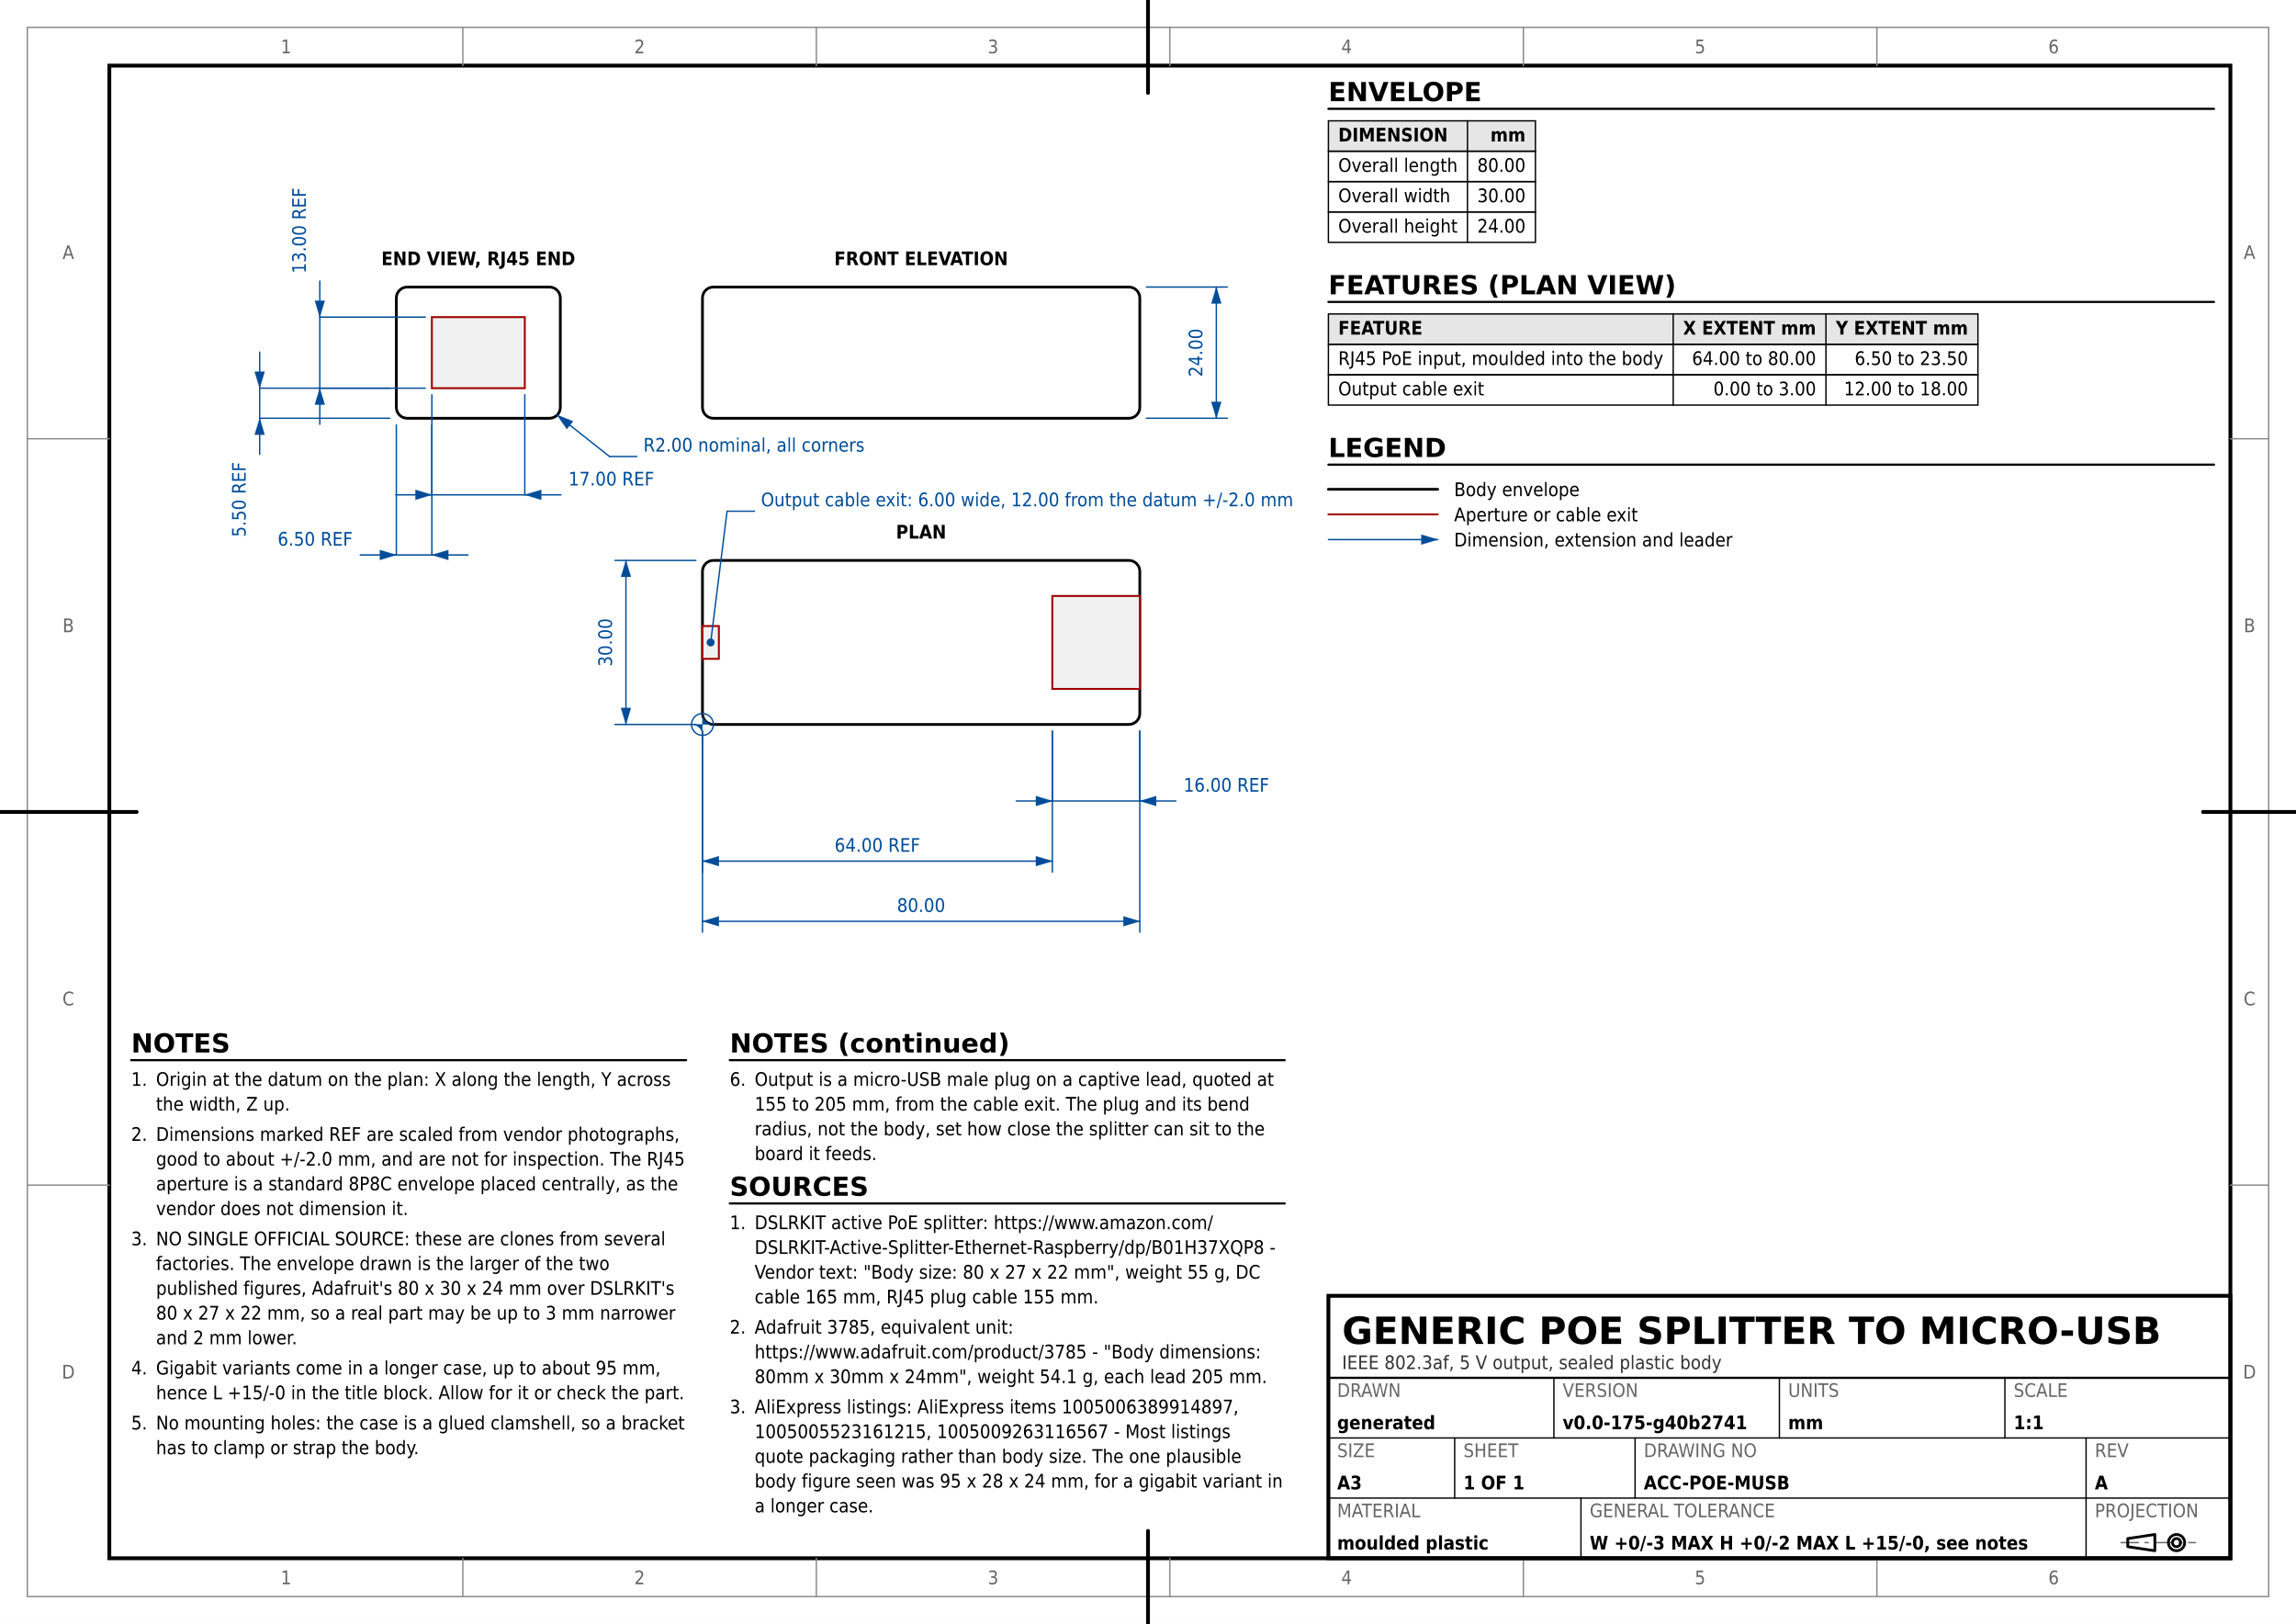
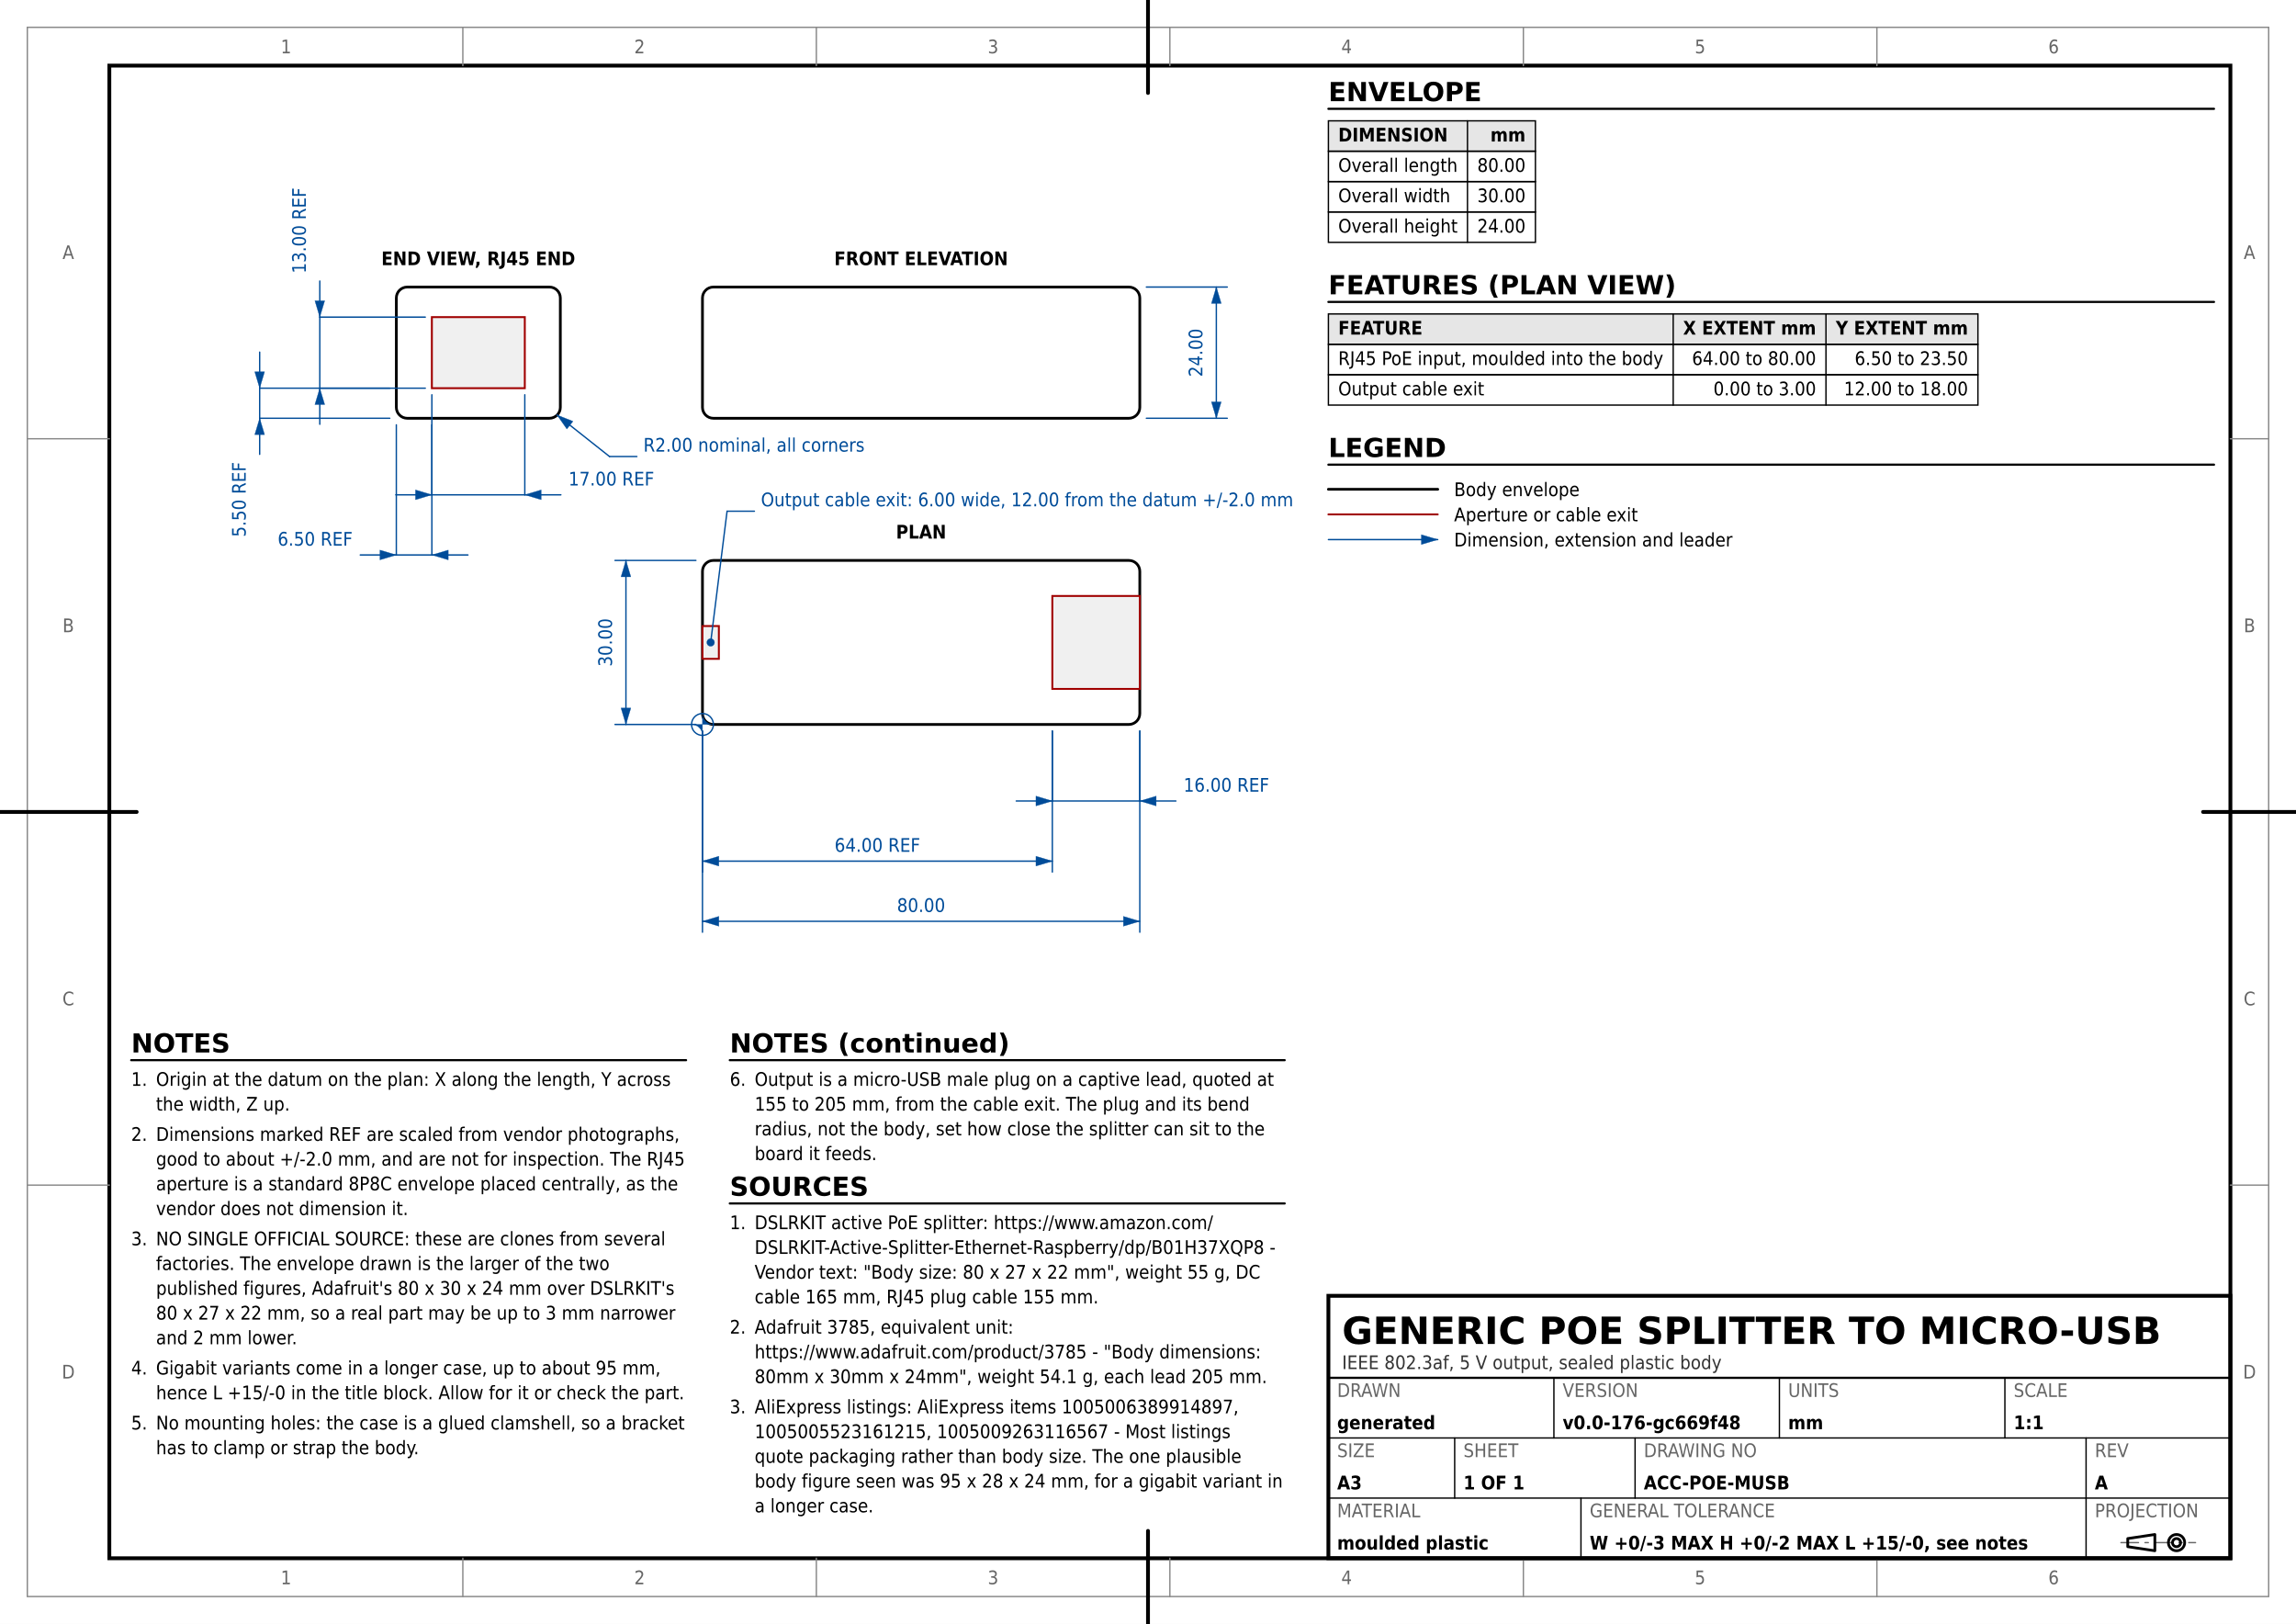
<svg xmlns="http://www.w3.org/2000/svg" version="1.1" width="420mm" height="297mm" viewBox="0 0 420 297">
  <rect width="100%" height="100%" fill="#ffffff" />
  <rect x="5" y="5" width="410" height="287" fill="none" stroke="#888888" stroke-width="0.25" />
  <rect x="20" y="12" width="388" height="273" fill="none" stroke="#000000" stroke-width="0.7" />
  <text x="52.333" y="289.75" font-family="DejaVu Sans Condensed, DejaVu Sans, Liberation Sans, sans-serif" font-size="3.429" fill="#666666" text-anchor="middle">1</text>
  <text x="52.333" y="9.75" font-family="DejaVu Sans Condensed, DejaVu Sans, Liberation Sans, sans-serif" font-size="3.429" fill="#666666" text-anchor="middle">1</text>
  <line x1="84.667" y1="292" x2="84.667" y2="285" stroke="#888888" stroke-width="0.25" stroke-linecap="round" />
  <line x1="84.667" y1="12" x2="84.667" y2="5" stroke="#888888" stroke-width="0.25" stroke-linecap="round" />
  <text x="117" y="289.75" font-family="DejaVu Sans Condensed, DejaVu Sans, Liberation Sans, sans-serif" font-size="3.429" fill="#666666" text-anchor="middle">2</text>
  <text x="117" y="9.75" font-family="DejaVu Sans Condensed, DejaVu Sans, Liberation Sans, sans-serif" font-size="3.429" fill="#666666" text-anchor="middle">2</text>
  <line x1="149.333" y1="292" x2="149.333" y2="285" stroke="#888888" stroke-width="0.25" stroke-linecap="round" />
  <line x1="149.333" y1="12" x2="149.333" y2="5" stroke="#888888" stroke-width="0.25" stroke-linecap="round" />
  <text x="181.667" y="289.75" font-family="DejaVu Sans Condensed, DejaVu Sans, Liberation Sans, sans-serif" font-size="3.429" fill="#666666" text-anchor="middle">3</text>
  <text x="181.667" y="9.75" font-family="DejaVu Sans Condensed, DejaVu Sans, Liberation Sans, sans-serif" font-size="3.429" fill="#666666" text-anchor="middle">3</text>
  <line x1="214" y1="292" x2="214" y2="285" stroke="#888888" stroke-width="0.25" stroke-linecap="round" />
  <line x1="214" y1="12" x2="214" y2="5" stroke="#888888" stroke-width="0.25" stroke-linecap="round" />
  <text x="246.333" y="289.75" font-family="DejaVu Sans Condensed, DejaVu Sans, Liberation Sans, sans-serif" font-size="3.429" fill="#666666" text-anchor="middle">4</text>
  <text x="246.333" y="9.75" font-family="DejaVu Sans Condensed, DejaVu Sans, Liberation Sans, sans-serif" font-size="3.429" fill="#666666" text-anchor="middle">4</text>
  <line x1="278.667" y1="292" x2="278.667" y2="285" stroke="#888888" stroke-width="0.25" stroke-linecap="round" />
  <line x1="278.667" y1="12" x2="278.667" y2="5" stroke="#888888" stroke-width="0.25" stroke-linecap="round" />
  <text x="311" y="289.75" font-family="DejaVu Sans Condensed, DejaVu Sans, Liberation Sans, sans-serif" font-size="3.429" fill="#666666" text-anchor="middle">5</text>
  <text x="311" y="9.75" font-family="DejaVu Sans Condensed, DejaVu Sans, Liberation Sans, sans-serif" font-size="3.429" fill="#666666" text-anchor="middle">5</text>
  <line x1="343.333" y1="292" x2="343.333" y2="285" stroke="#888888" stroke-width="0.25" stroke-linecap="round" />
  <line x1="343.333" y1="12" x2="343.333" y2="5" stroke="#888888" stroke-width="0.25" stroke-linecap="round" />
  <text x="375.667" y="289.75" font-family="DejaVu Sans Condensed, DejaVu Sans, Liberation Sans, sans-serif" font-size="3.429" fill="#666666" text-anchor="middle">6</text>
  <text x="375.667" y="9.75" font-family="DejaVu Sans Condensed, DejaVu Sans, Liberation Sans, sans-serif" font-size="3.429" fill="#666666" text-anchor="middle">6</text>
  <text x="12.5" y="252.125" font-family="DejaVu Sans Condensed, DejaVu Sans, Liberation Sans, sans-serif" font-size="3.429" fill="#666666" text-anchor="middle">D</text>
  <text x="411.5" y="252.125" font-family="DejaVu Sans Condensed, DejaVu Sans, Liberation Sans, sans-serif" font-size="3.429" fill="#666666" text-anchor="middle">D</text>
  <line x1="5" y1="216.75" x2="20" y2="216.75" stroke="#888888" stroke-width="0.25" stroke-linecap="round" />
  <line x1="408" y1="216.75" x2="415" y2="216.75" stroke="#888888" stroke-width="0.25" stroke-linecap="round" />
  <text x="12.5" y="183.875" font-family="DejaVu Sans Condensed, DejaVu Sans, Liberation Sans, sans-serif" font-size="3.429" fill="#666666" text-anchor="middle">C</text>
  <text x="411.5" y="183.875" font-family="DejaVu Sans Condensed, DejaVu Sans, Liberation Sans, sans-serif" font-size="3.429" fill="#666666" text-anchor="middle">C</text>
  <line x1="5" y1="148.5" x2="20" y2="148.5" stroke="#888888" stroke-width="0.25" stroke-linecap="round" />
  <line x1="408" y1="148.5" x2="415" y2="148.5" stroke="#888888" stroke-width="0.25" stroke-linecap="round" />
  <text x="12.5" y="115.625" font-family="DejaVu Sans Condensed, DejaVu Sans, Liberation Sans, sans-serif" font-size="3.429" fill="#666666" text-anchor="middle">B</text>
  <text x="411.5" y="115.625" font-family="DejaVu Sans Condensed, DejaVu Sans, Liberation Sans, sans-serif" font-size="3.429" fill="#666666" text-anchor="middle">B</text>
  <line x1="5" y1="80.25" x2="20" y2="80.25" stroke="#888888" stroke-width="0.25" stroke-linecap="round" />
  <line x1="408" y1="80.25" x2="415" y2="80.25" stroke="#888888" stroke-width="0.25" stroke-linecap="round" />
  <text x="12.5" y="47.375" font-family="DejaVu Sans Condensed, DejaVu Sans, Liberation Sans, sans-serif" font-size="3.429" fill="#666666" text-anchor="middle">A</text>
  <text x="411.5" y="47.375" font-family="DejaVu Sans Condensed, DejaVu Sans, Liberation Sans, sans-serif" font-size="3.429" fill="#666666" text-anchor="middle">A</text>
  <line x1="210" y1="297" x2="210" y2="280" stroke="#000000" stroke-width="0.7" stroke-linecap="round" />
  <line x1="210" y1="17" x2="210" y2="0" stroke="#000000" stroke-width="0.7" stroke-linecap="round" />
  <line x1="0" y1="148.5" x2="25" y2="148.5" stroke="#000000" stroke-width="0.7" stroke-linecap="round" />
  <line x1="403" y1="148.5" x2="420" y2="148.5" stroke="#000000" stroke-width="0.7" stroke-linecap="round" />
  <rect x="128.5" y="52.5" width="80" height="24" fill="none" stroke="#000000" stroke-width="0.5" rx="2" ry="2" />
  <rect x="128.5" y="102.5" width="80" height="30" fill="none" stroke="#000000" stroke-width="0.5" rx="2" ry="2" />
  <rect x="72.5" y="52.5" width="30" height="24" fill="none" stroke="#000000" stroke-width="0.5" rx="2" ry="2" />
  <text x="168.5" y="48.5" font-family="DejaVu Sans Condensed, DejaVu Sans, Liberation Sans, sans-serif" font-size="3.429" fill="#000000" text-anchor="middle" font-weight="bold">FRONT ELEVATION</text>
  <text x="168.5" y="98.5" font-family="DejaVu Sans Condensed, DejaVu Sans, Liberation Sans, sans-serif" font-size="3.429" fill="#000000" text-anchor="middle" font-weight="bold">PLAN</text>
  <text x="87.5" y="48.5" font-family="DejaVu Sans Condensed, DejaVu Sans, Liberation Sans, sans-serif" font-size="3.429" fill="#000000" text-anchor="middle" font-weight="bold">END VIEW, RJ45 END</text>
  <rect x="192.5" y="109" width="16" height="17" fill="#f0f0f0" stroke="#a00000" stroke-width="0.35" />
  <rect x="79" y="58" width="17" height="13" fill="#f0f0f0" stroke="#a00000" stroke-width="0.35" />
  <line x1="79" y1="72.2" x2="79" y2="90.5" stroke="#004c99" stroke-width="0.25" stroke-linecap="round" />
  <line x1="96" y1="72.2" x2="96" y2="90.5" stroke="#004c99" stroke-width="0.25" stroke-linecap="round" />
  <line x1="79" y1="90.5" x2="96" y2="90.5" stroke="#004c99" stroke-width="0.25" stroke-linecap="round" />
  <polygon points="79,90.5 76,89.6 76,91.4" fill="#004c99" stroke="#004c99" stroke-width="0.05" stroke-linejoin="round" />
  <polygon points="96,90.5 99,91.4 99,89.6" fill="#004c99" stroke="#004c99" stroke-width="0.05" stroke-linejoin="round" />
  <line x1="72.4" y1="90.5" x2="79" y2="90.5" stroke="#004c99" stroke-width="0.25" stroke-linecap="round" />
  <line x1="96" y1="90.5" x2="102.6" y2="90.5" stroke="#004c99" stroke-width="0.25" stroke-linecap="round" />
  <text x="104" y="88.791" font-family="DejaVu Sans Condensed, DejaVu Sans, Liberation Sans, sans-serif" font-size="3.429" fill="#004c99" text-anchor="start">17.00 REF</text>
  <line x1="72.5" y1="77.7" x2="72.5" y2="101.5" stroke="#004c99" stroke-width="0.25" stroke-linecap="round" />
  <line x1="79" y1="77.7" x2="79" y2="101.5" stroke="#004c99" stroke-width="0.25" stroke-linecap="round" />
  <line x1="72.5" y1="101.5" x2="79" y2="101.5" stroke="#004c99" stroke-width="0.25" stroke-linecap="round" />
  <polygon points="72.5,101.5 69.5,100.6 69.5,102.4" fill="#004c99" stroke="#004c99" stroke-width="0.05" stroke-linejoin="round" />
  <polygon points="79,101.5 82,102.4 82,100.6" fill="#004c99" stroke="#004c99" stroke-width="0.05" stroke-linejoin="round" />
  <line x1="65.9" y1="101.5" x2="72.5" y2="101.5" stroke="#004c99" stroke-width="0.25" stroke-linecap="round" />
  <line x1="79" y1="101.5" x2="85.6" y2="101.5" stroke="#004c99" stroke-width="0.25" stroke-linecap="round" />
  <text x="64.5" y="99.791" font-family="DejaVu Sans Condensed, DejaVu Sans, Liberation Sans, sans-serif" font-size="3.429" fill="#004c99" text-anchor="end">6.50 REF</text>
  <line x1="77.8" y1="71" x2="58.5" y2="71" stroke="#004c99" stroke-width="0.25" stroke-linecap="round" />
  <line x1="77.8" y1="58" x2="58.5" y2="58" stroke="#004c99" stroke-width="0.25" stroke-linecap="round" />
  <line x1="58.5" y1="71" x2="58.5" y2="58" stroke="#004c99" stroke-width="0.25" stroke-linecap="round" />
  <polygon points="58.5,71 57.6,74 59.4,74" fill="#004c99" stroke="#004c99" stroke-width="0.05" stroke-linejoin="round" />
  <polygon points="58.5,58 59.4,55 57.6,55" fill="#004c99" stroke="#004c99" stroke-width="0.05" stroke-linejoin="round" />
  <line x1="58.5" y1="77.6" x2="58.5" y2="71" stroke="#004c99" stroke-width="0.25" stroke-linecap="round" />
  <line x1="58.5" y1="58" x2="58.5" y2="51.4" stroke="#004c99" stroke-width="0.25" stroke-linecap="round" />
  <text x="55.945" y="50" font-family="DejaVu Sans Condensed, DejaVu Sans, Liberation Sans, sans-serif" font-size="3.429" fill="#004c99" text-anchor="start" transform="rotate(-90 55.9453 50)">13.00 REF</text>
  <line x1="71.3" y1="76.5" x2="47.5" y2="76.5" stroke="#004c99" stroke-width="0.25" stroke-linecap="round" />
  <line x1="71.3" y1="71" x2="47.5" y2="71" stroke="#004c99" stroke-width="0.25" stroke-linecap="round" />
  <line x1="47.5" y1="76.5" x2="47.5" y2="71" stroke="#004c99" stroke-width="0.25" stroke-linecap="round" />
  <polygon points="47.5,76.5 46.6,79.5 48.4,79.5" fill="#004c99" stroke="#004c99" stroke-width="0.05" stroke-linejoin="round" />
  <polygon points="47.5,71 48.4,68 46.6,68" fill="#004c99" stroke="#004c99" stroke-width="0.05" stroke-linejoin="round" />
  <line x1="47.5" y1="83.1" x2="47.5" y2="76.5" stroke="#004c99" stroke-width="0.25" stroke-linecap="round" />
  <line x1="47.5" y1="71" x2="47.5" y2="64.4" stroke="#004c99" stroke-width="0.25" stroke-linecap="round" />
  <text x="44.945" y="84.5" font-family="DejaVu Sans Condensed, DejaVu Sans, Liberation Sans, sans-serif" font-size="3.429" fill="#004c99" text-anchor="end" transform="rotate(-90 44.9453 84.5)">5.50 REF</text>
  <line x1="192.5" y1="133.7" x2="192.5" y2="146.5" stroke="#004c99" stroke-width="0.25" stroke-linecap="round" />
  <line x1="208.5" y1="133.7" x2="208.5" y2="146.5" stroke="#004c99" stroke-width="0.25" stroke-linecap="round" />
  <line x1="192.5" y1="146.5" x2="208.5" y2="146.5" stroke="#004c99" stroke-width="0.25" stroke-linecap="round" />
  <polygon points="192.5,146.5 189.5,145.6 189.5,147.4" fill="#004c99" stroke="#004c99" stroke-width="0.05" stroke-linejoin="round" />
  <polygon points="208.5,146.5 211.5,147.4 211.5,145.6" fill="#004c99" stroke="#004c99" stroke-width="0.05" stroke-linejoin="round" />
  <line x1="185.9" y1="146.5" x2="192.5" y2="146.5" stroke="#004c99" stroke-width="0.25" stroke-linecap="round" />
  <line x1="208.5" y1="146.5" x2="215.1" y2="146.5" stroke="#004c99" stroke-width="0.25" stroke-linecap="round" />
  <text x="216.5" y="144.791" font-family="DejaVu Sans Condensed, DejaVu Sans, Liberation Sans, sans-serif" font-size="3.429" fill="#004c99" text-anchor="start">16.00 REF</text>
  <line x1="128.5" y1="133.7" x2="128.5" y2="159.5" stroke="#004c99" stroke-width="0.25" stroke-linecap="round" />
  <line x1="192.5" y1="133.7" x2="192.5" y2="159.5" stroke="#004c99" stroke-width="0.25" stroke-linecap="round" />
  <line x1="128.5" y1="157.5" x2="192.5" y2="157.5" stroke="#004c99" stroke-width="0.25" stroke-linecap="round" />
  <polygon points="128.5,157.5 131.5,158.4 131.5,156.6" fill="#004c99" stroke="#004c99" stroke-width="0.05" stroke-linejoin="round" />
  <polygon points="192.5,157.5 189.5,156.6 189.5,158.4" fill="#004c99" stroke="#004c99" stroke-width="0.05" stroke-linejoin="round" />
  <text x="160.5" y="155.791" font-family="DejaVu Sans Condensed, DejaVu Sans, Liberation Sans, sans-serif" font-size="3.429" fill="#004c99" text-anchor="middle">64.00 REF</text>
  <rect x="128.5" y="114.5" width="3" height="6" fill="#f0f0f0" stroke="#a00000" stroke-width="0.35" />
  <circle cx="130" cy="117.5" r="0.7" fill="#004c99" stroke="#004c99" stroke-width="0.05" />
  <line x1="130" y1="117.5" x2="133" y2="93.5" stroke="#004c99" stroke-width="0.25" stroke-linecap="round" />
  <line x1="133" y1="93.5" x2="138" y2="93.5" stroke="#004c99" stroke-width="0.25" stroke-linecap="round" />
  <text x="139.2" y="92.6" font-family="DejaVu Sans Condensed, DejaVu Sans, Liberation Sans, sans-serif" font-size="3.429" fill="#004c99" text-anchor="start">Output cable exit: 6.00 wide, 12.00 from the datum +/-2.0 mm</text>
  <line x1="128.5" y1="133.7" x2="128.5" y2="170.5" stroke="#004c99" stroke-width="0.25" stroke-linecap="round" />
  <line x1="208.5" y1="133.7" x2="208.5" y2="170.5" stroke="#004c99" stroke-width="0.25" stroke-linecap="round" />
  <line x1="128.5" y1="168.5" x2="208.5" y2="168.5" stroke="#004c99" stroke-width="0.25" stroke-linecap="round" />
  <polygon points="128.5,168.5 131.5,169.4 131.5,167.6" fill="#004c99" stroke="#004c99" stroke-width="0.05" stroke-linejoin="round" />
  <polygon points="208.5,168.5 205.5,167.6 205.5,169.4" fill="#004c99" stroke="#004c99" stroke-width="0.05" stroke-linejoin="round" />
  <text x="168.5" y="166.791" font-family="DejaVu Sans Condensed, DejaVu Sans, Liberation Sans, sans-serif" font-size="3.429" fill="#004c99" text-anchor="middle">80.00</text>
  <line x1="127.3" y1="132.5" x2="112.5" y2="132.5" stroke="#004c99" stroke-width="0.25" stroke-linecap="round" />
  <line x1="127.3" y1="102.5" x2="112.5" y2="102.5" stroke="#004c99" stroke-width="0.25" stroke-linecap="round" />
  <line x1="114.5" y1="132.5" x2="114.5" y2="102.5" stroke="#004c99" stroke-width="0.25" stroke-linecap="round" />
  <polygon points="114.5,132.5 115.4,129.5 113.6,129.5" fill="#004c99" stroke="#004c99" stroke-width="0.05" stroke-linejoin="round" />
  <polygon points="114.5,102.5 113.6,105.5 115.4,105.5" fill="#004c99" stroke="#004c99" stroke-width="0.05" stroke-linejoin="round" />
  <text x="111.945" y="117.5" font-family="DejaVu Sans Condensed, DejaVu Sans, Liberation Sans, sans-serif" font-size="3.429" fill="#004c99" text-anchor="middle" transform="rotate(-90 111.9453 117.5)">30.00</text>
  <line x1="209.7" y1="76.5" x2="224.5" y2="76.5" stroke="#004c99" stroke-width="0.25" stroke-linecap="round" />
  <line x1="209.7" y1="52.5" x2="224.5" y2="52.5" stroke="#004c99" stroke-width="0.25" stroke-linecap="round" />
  <line x1="222.5" y1="76.5" x2="222.5" y2="52.5" stroke="#004c99" stroke-width="0.25" stroke-linecap="round" />
  <polygon points="222.5,76.5 223.4,73.5 221.6,73.5" fill="#004c99" stroke="#004c99" stroke-width="0.05" stroke-linejoin="round" />
  <polygon points="222.5,52.5 221.6,55.5 223.4,55.5" fill="#004c99" stroke="#004c99" stroke-width="0.05" stroke-linejoin="round" />
  <text x="219.945" y="64.5" font-family="DejaVu Sans Condensed, DejaVu Sans, Liberation Sans, sans-serif" font-size="3.429" fill="#004c99" text-anchor="middle" transform="rotate(-90 219.9453 64.5)">24.00</text>
  <polygon points="101.9,75.9 103.694,78.468 104.811,77.056" fill="#004c99" stroke="#004c99" stroke-width="0.05" stroke-linejoin="round" />
  <line x1="101.9" y1="75.9" x2="111.5" y2="83.5" stroke="#004c99" stroke-width="0.25" stroke-linecap="round" />
  <line x1="111.5" y1="83.5" x2="116.5" y2="83.5" stroke="#004c99" stroke-width="0.25" stroke-linecap="round" />
  <text x="117.7" y="82.6" font-family="DejaVu Sans Condensed, DejaVu Sans, Liberation Sans, sans-serif" font-size="3.429" fill="#004c99" text-anchor="start">R2.00 nominal, all corners</text>
  <circle cx="128.5" cy="132.5" r="2" fill="none" stroke="#004c99" stroke-width="0.25" />
  <path d="M 128.5 132.5 L 130.5 132.5 A 2.0 2.0 0 0 1 128.5 130.5 Z" fill="#004c99" stroke="#004c99" stroke-width="0.05" stroke-linejoin="round" stroke-linecap="round" />
  <path d="M 128.5 132.5 L 126.5 132.5 A 2.0 2.0 0 0 1 128.5 134.5 Z" fill="#004c99" stroke="#004c99" stroke-width="0.05" stroke-linejoin="round" stroke-linecap="round" />
  <text x="243" y="18.5" font-family="DejaVu Sans, Liberation Sans, sans-serif" font-size="4.801" fill="#000000" text-anchor="start" font-weight="bold">ENVELOPE</text>
  <line x1="243" y1="19.9" x2="405" y2="19.9" stroke="#000000" stroke-width="0.4" stroke-linecap="round" />
  <rect x="243" y="22.1" width="37.87" height="5.556" fill="#e6e6e6" stroke="#000000" stroke-width="0.25" />
  <text x="244.8" y="25.878" font-family="DejaVu Sans Condensed, DejaVu Sans, Liberation Sans, sans-serif" font-size="3.429" fill="#000000" text-anchor="start" font-weight="bold">DIMENSION</text>
  <text x="279.07" y="25.878" font-family="DejaVu Sans Condensed, DejaVu Sans, Liberation Sans, sans-serif" font-size="3.429" fill="#000000" text-anchor="end" font-weight="bold">mm</text>
  <rect x="243" y="27.656" width="37.87" height="5.556" fill="none" stroke="#000000" stroke-width="0.25" />
  <text x="244.8" y="31.433" font-family="DejaVu Sans Condensed, DejaVu Sans, Liberation Sans, sans-serif" font-size="3.429" fill="#000000" text-anchor="start">Overall length</text>
  <text x="279.07" y="31.433" font-family="DejaVu Sans Condensed, DejaVu Sans, Liberation Sans, sans-serif" font-size="3.429" fill="#000000" text-anchor="end">80.00</text>
  <rect x="243" y="33.211" width="37.87" height="5.556" fill="none" stroke="#000000" stroke-width="0.25" />
  <text x="244.8" y="36.989" font-family="DejaVu Sans Condensed, DejaVu Sans, Liberation Sans, sans-serif" font-size="3.429" fill="#000000" text-anchor="start">Overall width</text>
  <text x="279.07" y="36.989" font-family="DejaVu Sans Condensed, DejaVu Sans, Liberation Sans, sans-serif" font-size="3.429" fill="#000000" text-anchor="end">30.00</text>
  <rect x="243" y="38.767" width="37.87" height="5.556" fill="none" stroke="#000000" stroke-width="0.25" />
  <text x="244.8" y="42.544" font-family="DejaVu Sans Condensed, DejaVu Sans, Liberation Sans, sans-serif" font-size="3.429" fill="#000000" text-anchor="start">Overall height</text>
  <text x="279.07" y="42.544" font-family="DejaVu Sans Condensed, DejaVu Sans, Liberation Sans, sans-serif" font-size="3.429" fill="#000000" text-anchor="end">24.00</text>
  <line x1="268.441" y1="22.1" x2="268.441" y2="44.322" stroke="#000000" stroke-width="0.25" stroke-linecap="round" />
  <text x="243" y="53.822" font-family="DejaVu Sans, Liberation Sans, sans-serif" font-size="4.801" fill="#000000" text-anchor="start" font-weight="bold">FEATURES (PLAN VIEW)</text>
  <line x1="243" y1="55.222" x2="405" y2="55.222" stroke="#000000" stroke-width="0.4" stroke-linecap="round" />
  <rect x="243" y="57.422" width="118.816" height="5.556" fill="#e6e6e6" stroke="#000000" stroke-width="0.25" />
  <text x="244.8" y="61.2" font-family="DejaVu Sans Condensed, DejaVu Sans, Liberation Sans, sans-serif" font-size="3.429" fill="#000000" text-anchor="start" font-weight="bold">FEATURE</text>
  <text x="332.218" y="61.2" font-family="DejaVu Sans Condensed, DejaVu Sans, Liberation Sans, sans-serif" font-size="3.429" fill="#000000" text-anchor="end" font-weight="bold">X EXTENT mm</text>
  <text x="360.016" y="61.2" font-family="DejaVu Sans Condensed, DejaVu Sans, Liberation Sans, sans-serif" font-size="3.429" fill="#000000" text-anchor="end" font-weight="bold">Y EXTENT mm</text>
  <rect x="243" y="62.978" width="118.816" height="5.556" fill="none" stroke="#000000" stroke-width="0.25" />
  <text x="244.8" y="66.756" font-family="DejaVu Sans Condensed, DejaVu Sans, Liberation Sans, sans-serif" font-size="3.429" fill="#000000" text-anchor="start">RJ45 PoE input, moulded into the body</text>
  <text x="332.218" y="66.756" font-family="DejaVu Sans Condensed, DejaVu Sans, Liberation Sans, sans-serif" font-size="3.429" fill="#000000" text-anchor="end">64.00 to 80.00</text>
  <text x="360.016" y="66.756" font-family="DejaVu Sans Condensed, DejaVu Sans, Liberation Sans, sans-serif" font-size="3.429" fill="#000000" text-anchor="end">6.50 to 23.50</text>
  <rect x="243" y="68.533" width="118.816" height="5.556" fill="none" stroke="#000000" stroke-width="0.25" />
  <text x="244.8" y="72.311" font-family="DejaVu Sans Condensed, DejaVu Sans, Liberation Sans, sans-serif" font-size="3.429" fill="#000000" text-anchor="start">Output cable exit</text>
  <text x="332.218" y="72.311" font-family="DejaVu Sans Condensed, DejaVu Sans, Liberation Sans, sans-serif" font-size="3.429" fill="#000000" text-anchor="end">0.00 to 3.00</text>
  <text x="360.016" y="72.311" font-family="DejaVu Sans Condensed, DejaVu Sans, Liberation Sans, sans-serif" font-size="3.429" fill="#000000" text-anchor="end">12.00 to 18.00</text>
  <line x1="306.074" y1="57.422" x2="306.074" y2="74.089" stroke="#000000" stroke-width="0.25" stroke-linecap="round" />
  <line x1="334.018" y1="57.422" x2="334.018" y2="74.089" stroke="#000000" stroke-width="0.25" stroke-linecap="round" />
  <text x="243" y="83.589" font-family="DejaVu Sans, Liberation Sans, sans-serif" font-size="4.801" fill="#000000" text-anchor="start" font-weight="bold">LEGEND</text>
  <line x1="243" y1="84.989" x2="405" y2="84.989" stroke="#000000" stroke-width="0.4" stroke-linecap="round" />
  <line x1="243" y1="89.489" x2="263" y2="89.489" stroke="#000000" stroke-width="0.5" stroke-linecap="round" />
  <text x="266" y="90.739" font-family="DejaVu Sans Condensed, DejaVu Sans, Liberation Sans, sans-serif" font-size="3.429" fill="#000000" text-anchor="start">Body envelope</text>
  <line x1="243" y1="94.089" x2="263" y2="94.089" stroke="#a00000" stroke-width="0.35" stroke-linecap="round" />
  <text x="266" y="95.339" font-family="DejaVu Sans Condensed, DejaVu Sans, Liberation Sans, sans-serif" font-size="3.429" fill="#000000" text-anchor="start">Aperture or cable exit</text>
  <line x1="243" y1="98.689" x2="263" y2="98.689" stroke="#004c99" stroke-width="0.25" stroke-linecap="round" />
  <polygon points="263,98.689 260,97.789 260,99.589" fill="#004c99" stroke="#004c99" stroke-width="0.05" stroke-linejoin="round" />
  <text x="266" y="99.939" font-family="DejaVu Sans Condensed, DejaVu Sans, Liberation Sans, sans-serif" font-size="3.429" fill="#000000" text-anchor="start">Dimension, extension and leader</text>
  <text x="24" y="192.5" font-family="DejaVu Sans, Liberation Sans, sans-serif" font-size="4.801" fill="#000000" text-anchor="start" font-weight="bold">NOTES</text>
  <line x1="24" y1="193.9" x2="125.5" y2="193.9" stroke="#000000" stroke-width="0.4" stroke-linecap="round" />
  <text x="24" y="198.6" font-family="DejaVu Sans Condensed, DejaVu Sans, Liberation Sans, sans-serif" font-size="3.429" fill="#000000" text-anchor="start">1.</text>
  <text x="28.542" y="198.6" font-family="DejaVu Sans Condensed, DejaVu Sans, Liberation Sans, sans-serif" font-size="3.429" fill="#000000" text-anchor="start">Origin at the datum on the plan: X along the length, Y across</text>
  <text x="28.542" y="203.127" font-family="DejaVu Sans Condensed, DejaVu Sans, Liberation Sans, sans-serif" font-size="3.429" fill="#000000" text-anchor="start">the width, Z up.</text>
  <text x="24" y="208.654" font-family="DejaVu Sans Condensed, DejaVu Sans, Liberation Sans, sans-serif" font-size="3.429" fill="#000000" text-anchor="start">2.</text>
  <text x="28.542" y="208.654" font-family="DejaVu Sans Condensed, DejaVu Sans, Liberation Sans, sans-serif" font-size="3.429" fill="#000000" text-anchor="start">Dimensions marked REF are scaled from vendor photographs,</text>
  <text x="28.542" y="213.18" font-family="DejaVu Sans Condensed, DejaVu Sans, Liberation Sans, sans-serif" font-size="3.429" fill="#000000" text-anchor="start">good to about +/-2.0 mm, and are not for inspection. The RJ45</text>
  <text x="28.542" y="217.707" font-family="DejaVu Sans Condensed, DejaVu Sans, Liberation Sans, sans-serif" font-size="3.429" fill="#000000" text-anchor="start">aperture is a standard 8P8C envelope placed centrally, as the</text>
  <text x="28.542" y="222.234" font-family="DejaVu Sans Condensed, DejaVu Sans, Liberation Sans, sans-serif" font-size="3.429" fill="#000000" text-anchor="start">vendor does not dimension it.</text>
  <text x="24" y="227.761" font-family="DejaVu Sans Condensed, DejaVu Sans, Liberation Sans, sans-serif" font-size="3.429" fill="#000000" text-anchor="start">3.</text>
  <text x="28.542" y="227.761" font-family="DejaVu Sans Condensed, DejaVu Sans, Liberation Sans, sans-serif" font-size="3.429" fill="#000000" text-anchor="start">NO SINGLE OFFICIAL SOURCE: these are clones from several</text>
  <text x="28.542" y="232.287" font-family="DejaVu Sans Condensed, DejaVu Sans, Liberation Sans, sans-serif" font-size="3.429" fill="#000000" text-anchor="start">factories. The envelope drawn is the larger of the two</text>
  <text x="28.542" y="236.814" font-family="DejaVu Sans Condensed, DejaVu Sans, Liberation Sans, sans-serif" font-size="3.429" fill="#000000" text-anchor="start">published figures, Adafruit's 80 x 30 x 24 mm over DSLRKIT's</text>
  <text x="28.542" y="241.341" font-family="DejaVu Sans Condensed, DejaVu Sans, Liberation Sans, sans-serif" font-size="3.429" fill="#000000" text-anchor="start">80 x 27 x 22 mm, so a real part may be up to 3 mm narrower</text>
  <text x="28.542" y="245.868" font-family="DejaVu Sans Condensed, DejaVu Sans, Liberation Sans, sans-serif" font-size="3.429" fill="#000000" text-anchor="start">and 2 mm lower.</text>
  <text x="24" y="251.394" font-family="DejaVu Sans Condensed, DejaVu Sans, Liberation Sans, sans-serif" font-size="3.429" fill="#000000" text-anchor="start">4.</text>
  <text x="28.542" y="251.394" font-family="DejaVu Sans Condensed, DejaVu Sans, Liberation Sans, sans-serif" font-size="3.429" fill="#000000" text-anchor="start">Gigabit variants come in a longer case, up to about 95 mm,</text>
  <text x="28.542" y="255.921" font-family="DejaVu Sans Condensed, DejaVu Sans, Liberation Sans, sans-serif" font-size="3.429" fill="#000000" text-anchor="start">hence L +15/-0 in the title block. Allow for it or check the part.</text>
  <text x="24" y="261.448" font-family="DejaVu Sans Condensed, DejaVu Sans, Liberation Sans, sans-serif" font-size="3.429" fill="#000000" text-anchor="start">5.</text>
  <text x="28.542" y="261.448" font-family="DejaVu Sans Condensed, DejaVu Sans, Liberation Sans, sans-serif" font-size="3.429" fill="#000000" text-anchor="start">No mounting holes: the case is a glued clamshell, so a bracket</text>
  <text x="28.542" y="265.974" font-family="DejaVu Sans Condensed, DejaVu Sans, Liberation Sans, sans-serif" font-size="3.429" fill="#000000" text-anchor="start">has to clamp or strap the body.</text>
  <text x="133.5" y="192.5" font-family="DejaVu Sans, Liberation Sans, sans-serif" font-size="4.801" fill="#000000" text-anchor="start" font-weight="bold">NOTES (continued)</text>
  <line x1="133.5" y1="193.9" x2="235" y2="193.9" stroke="#000000" stroke-width="0.4" stroke-linecap="round" />
  <text x="133.5" y="198.6" font-family="DejaVu Sans Condensed, DejaVu Sans, Liberation Sans, sans-serif" font-size="3.429" fill="#000000" text-anchor="start">6.</text>
  <text x="138.042" y="198.6" font-family="DejaVu Sans Condensed, DejaVu Sans, Liberation Sans, sans-serif" font-size="3.429" fill="#000000" text-anchor="start">Output is a micro-USB male plug on a captive lead, quoted at</text>
  <text x="138.042" y="203.127" font-family="DejaVu Sans Condensed, DejaVu Sans, Liberation Sans, sans-serif" font-size="3.429" fill="#000000" text-anchor="start">155 to 205 mm, from the cable exit. The plug and its bend</text>
  <text x="138.042" y="207.654" font-family="DejaVu Sans Condensed, DejaVu Sans, Liberation Sans, sans-serif" font-size="3.429" fill="#000000" text-anchor="start">radius, not the body, set how close the splitter can sit to the</text>
  <text x="138.042" y="212.18" font-family="DejaVu Sans Condensed, DejaVu Sans, Liberation Sans, sans-serif" font-size="3.429" fill="#000000" text-anchor="start">board it feeds.</text>
  <text x="133.5" y="218.707" font-family="DejaVu Sans, Liberation Sans, sans-serif" font-size="4.801" fill="#000000" text-anchor="start" font-weight="bold">SOURCES</text>
  <line x1="133.5" y1="220.107" x2="235" y2="220.107" stroke="#000000" stroke-width="0.4" stroke-linecap="round" />
  <text x="133.5" y="224.807" font-family="DejaVu Sans Condensed, DejaVu Sans, Liberation Sans, sans-serif" font-size="3.429" fill="#000000" text-anchor="start">1.</text>
  <text x="138.042" y="224.807" font-family="DejaVu Sans Condensed, DejaVu Sans, Liberation Sans, sans-serif" font-size="3.429" fill="#000000" text-anchor="start">DSLRKIT active PoE splitter: https://www.amazon.com/</text>
  <text x="138.042" y="229.334" font-family="DejaVu Sans Condensed, DejaVu Sans, Liberation Sans, sans-serif" font-size="3.429" fill="#000000" text-anchor="start">DSLRKIT-Active-Splitter-Ethernet-Raspberry/dp/B01H37XQP8 -</text>
  <text x="138.042" y="233.861" font-family="DejaVu Sans Condensed, DejaVu Sans, Liberation Sans, sans-serif" font-size="3.429" fill="#000000" text-anchor="start">Vendor text: "Body size: 80 x 27 x 22 mm", weight 55 g, DC</text>
  <text x="138.042" y="238.387" font-family="DejaVu Sans Condensed, DejaVu Sans, Liberation Sans, sans-serif" font-size="3.429" fill="#000000" text-anchor="start">cable 165 mm, RJ45 plug cable 155 mm.</text>
  <text x="133.5" y="243.914" font-family="DejaVu Sans Condensed, DejaVu Sans, Liberation Sans, sans-serif" font-size="3.429" fill="#000000" text-anchor="start">2.</text>
  <text x="138.042" y="243.914" font-family="DejaVu Sans Condensed, DejaVu Sans, Liberation Sans, sans-serif" font-size="3.429" fill="#000000" text-anchor="start">Adafruit 3785, equivalent unit:</text>
  <text x="138.042" y="248.441" font-family="DejaVu Sans Condensed, DejaVu Sans, Liberation Sans, sans-serif" font-size="3.429" fill="#000000" text-anchor="start">https://www.adafruit.com/product/3785 - "Body dimensions:</text>
  <text x="138.042" y="252.968" font-family="DejaVu Sans Condensed, DejaVu Sans, Liberation Sans, sans-serif" font-size="3.429" fill="#000000" text-anchor="start">80mm x 30mm x 24mm", weight 54.1 g, each lead 205 mm.</text>
  <text x="133.5" y="258.494" font-family="DejaVu Sans Condensed, DejaVu Sans, Liberation Sans, sans-serif" font-size="3.429" fill="#000000" text-anchor="start">3.</text>
  <text x="138.042" y="258.494" font-family="DejaVu Sans Condensed, DejaVu Sans, Liberation Sans, sans-serif" font-size="3.429" fill="#000000" text-anchor="start">AliExpress listings: AliExpress items 1005006389914897,</text>
  <text x="138.042" y="263.021" font-family="DejaVu Sans Condensed, DejaVu Sans, Liberation Sans, sans-serif" font-size="3.429" fill="#000000" text-anchor="start">1005005523161215, 1005009263116567 - Most listings</text>
  <text x="138.042" y="267.548" font-family="DejaVu Sans Condensed, DejaVu Sans, Liberation Sans, sans-serif" font-size="3.429" fill="#000000" text-anchor="start">quote packaging rather than body size. The one plausible</text>
  <text x="138.042" y="272.075" font-family="DejaVu Sans Condensed, DejaVu Sans, Liberation Sans, sans-serif" font-size="3.429" fill="#000000" text-anchor="start">body figure seen was 95 x 28 x 24 mm, for a gigabit variant in</text>
  <text x="138.042" y="276.601" font-family="DejaVu Sans Condensed, DejaVu Sans, Liberation Sans, sans-serif" font-size="3.429" fill="#000000" text-anchor="start">a longer case.</text>
  <rect x="243" y="237" width="165" height="48" fill="none" stroke="#000000" stroke-width="0.7" />
  <line x1="243" y1="252" x2="408" y2="252" stroke="#000000" stroke-width="0.4" stroke-linecap="round" />
  <text x="245.5" y="245.8" font-family="DejaVu Sans, Liberation Sans, sans-serif" font-size="6.859" fill="#000000" text-anchor="start" font-weight="bold">GENERIC POE SPLITTER TO MICRO-USB</text>
  <text x="245.5" y="250.4" font-family="DejaVu Sans Condensed, DejaVu Sans, Liberation Sans, sans-serif" font-size="3.429" fill="#333333" text-anchor="start">IEEE 802.3af, 5 V output, sealed plastic body</text>
  <text x="244.6" y="255.5" font-family="DejaVu Sans Condensed, DejaVu Sans, Liberation Sans, sans-serif" font-size="3.429" fill="#666666" text-anchor="start">DRAWN</text>
  <text x="244.6" y="261.4" font-family="DejaVu Sans Condensed, DejaVu Sans, Liberation Sans, sans-serif" font-size="3.429" fill="#000000" text-anchor="start" font-weight="bold">generated</text>
  <line x1="284.25" y1="263" x2="284.25" y2="252" stroke="#000000" stroke-width="0.25" stroke-linecap="round" />
  <text x="285.85" y="255.5" font-family="DejaVu Sans Condensed, DejaVu Sans, Liberation Sans, sans-serif" font-size="3.429" fill="#666666" text-anchor="start">VERSION</text>
-   <text x="285.85" y="261.4" font-family="DejaVu Sans Condensed, DejaVu Sans, Liberation Sans, sans-serif" font-size="3.429" fill="#000000" text-anchor="start" font-weight="bold">v0.0-175-g40b2741</text>
+   <text x="285.85" y="261.4" font-family="DejaVu Sans Condensed, DejaVu Sans, Liberation Sans, sans-serif" font-size="3.429" fill="#000000" text-anchor="start" font-weight="bold">v0.0-176-gc669f48</text>
  <line x1="325.5" y1="263" x2="325.5" y2="252" stroke="#000000" stroke-width="0.25" stroke-linecap="round" />
  <text x="327.1" y="255.5" font-family="DejaVu Sans Condensed, DejaVu Sans, Liberation Sans, sans-serif" font-size="3.429" fill="#666666" text-anchor="start">UNITS</text>
  <text x="327.1" y="261.4" font-family="DejaVu Sans Condensed, DejaVu Sans, Liberation Sans, sans-serif" font-size="3.429" fill="#000000" text-anchor="start" font-weight="bold">mm</text>
  <line x1="366.75" y1="263" x2="366.75" y2="252" stroke="#000000" stroke-width="0.25" stroke-linecap="round" />
  <text x="368.35" y="255.5" font-family="DejaVu Sans Condensed, DejaVu Sans, Liberation Sans, sans-serif" font-size="3.429" fill="#666666" text-anchor="start">SCALE</text>
  <text x="368.35" y="261.4" font-family="DejaVu Sans Condensed, DejaVu Sans, Liberation Sans, sans-serif" font-size="3.429" fill="#000000" text-anchor="start" font-weight="bold">1:1</text>
  <line x1="243" y1="263" x2="408" y2="263" stroke="#000000" stroke-width="0.25" stroke-linecap="round" />
  <text x="244.6" y="266.5" font-family="DejaVu Sans Condensed, DejaVu Sans, Liberation Sans, sans-serif" font-size="3.429" fill="#666666" text-anchor="start">SIZE</text>
  <text x="244.6" y="272.4" font-family="DejaVu Sans Condensed, DejaVu Sans, Liberation Sans, sans-serif" font-size="3.429" fill="#000000" text-anchor="start" font-weight="bold">A3</text>
  <line x1="266.1" y1="274" x2="266.1" y2="263" stroke="#000000" stroke-width="0.25" stroke-linecap="round" />
  <text x="267.7" y="266.5" font-family="DejaVu Sans Condensed, DejaVu Sans, Liberation Sans, sans-serif" font-size="3.429" fill="#666666" text-anchor="start">SHEET</text>
  <text x="267.7" y="272.4" font-family="DejaVu Sans Condensed, DejaVu Sans, Liberation Sans, sans-serif" font-size="3.429" fill="#000000" text-anchor="start" font-weight="bold">1 OF 1</text>
  <line x1="299.1" y1="274" x2="299.1" y2="263" stroke="#000000" stroke-width="0.25" stroke-linecap="round" />
  <text x="300.7" y="266.5" font-family="DejaVu Sans Condensed, DejaVu Sans, Liberation Sans, sans-serif" font-size="3.429" fill="#666666" text-anchor="start">DRAWING NO</text>
  <text x="300.7" y="272.4" font-family="DejaVu Sans Condensed, DejaVu Sans, Liberation Sans, sans-serif" font-size="3.429" fill="#000000" text-anchor="start" font-weight="bold">ACC-POE-MUSB</text>
  <line x1="381.6" y1="274" x2="381.6" y2="263" stroke="#000000" stroke-width="0.25" stroke-linecap="round" />
  <text x="383.2" y="266.5" font-family="DejaVu Sans Condensed, DejaVu Sans, Liberation Sans, sans-serif" font-size="3.429" fill="#666666" text-anchor="start">REV</text>
  <text x="383.2" y="272.4" font-family="DejaVu Sans Condensed, DejaVu Sans, Liberation Sans, sans-serif" font-size="3.429" fill="#000000" text-anchor="start" font-weight="bold">A</text>
  <line x1="243" y1="274" x2="408" y2="274" stroke="#000000" stroke-width="0.25" stroke-linecap="round" />
  <text x="244.6" y="277.5" font-family="DejaVu Sans Condensed, DejaVu Sans, Liberation Sans, sans-serif" font-size="3.429" fill="#666666" text-anchor="start">MATERIAL</text>
  <text x="244.6" y="283.4" font-family="DejaVu Sans Condensed, DejaVu Sans, Liberation Sans, sans-serif" font-size="3.429" fill="#000000" text-anchor="start" font-weight="bold">moulded plastic</text>
  <line x1="289.2" y1="285" x2="289.2" y2="274" stroke="#000000" stroke-width="0.25" stroke-linecap="round" />
  <text x="290.8" y="277.5" font-family="DejaVu Sans Condensed, DejaVu Sans, Liberation Sans, sans-serif" font-size="3.429" fill="#666666" text-anchor="start">GENERAL TOLERANCE</text>
  <text x="290.8" y="283.4" font-family="DejaVu Sans Condensed, DejaVu Sans, Liberation Sans, sans-serif" font-size="3.429" fill="#000000" text-anchor="start" font-weight="bold">W +0/-3 MAX   H +0/-2 MAX   L +15/-0, see notes</text>
  <line x1="381.6" y1="285" x2="381.6" y2="274" stroke="#000000" stroke-width="0.25" stroke-linecap="round" />
  <text x="383.2" y="277.5" font-family="DejaVu Sans Condensed, DejaVu Sans, Liberation Sans, sans-serif" font-size="3.429" fill="#666666" text-anchor="start">PROJECTION</text>
  <line x1="387.98" y1="282.14" x2="401.62" y2="282.14" stroke="#666666" stroke-width="0.25" stroke-linecap="round" stroke-dasharray="3.2,1.2,0.6,1.2" />
  <polygon points="389.22,281.396 394.18,280.652 394.18,283.628 389.22,282.884" fill="none" stroke="#000000" stroke-width="0.5" stroke-linejoin="round" />
  <circle cx="398.148" cy="282.14" r="1.488" fill="none" stroke="#000000" stroke-width="0.5" />
  <circle cx="398.148" cy="282.14" r="0.744" fill="none" stroke="#000000" stroke-width="0.5" />
</svg>
